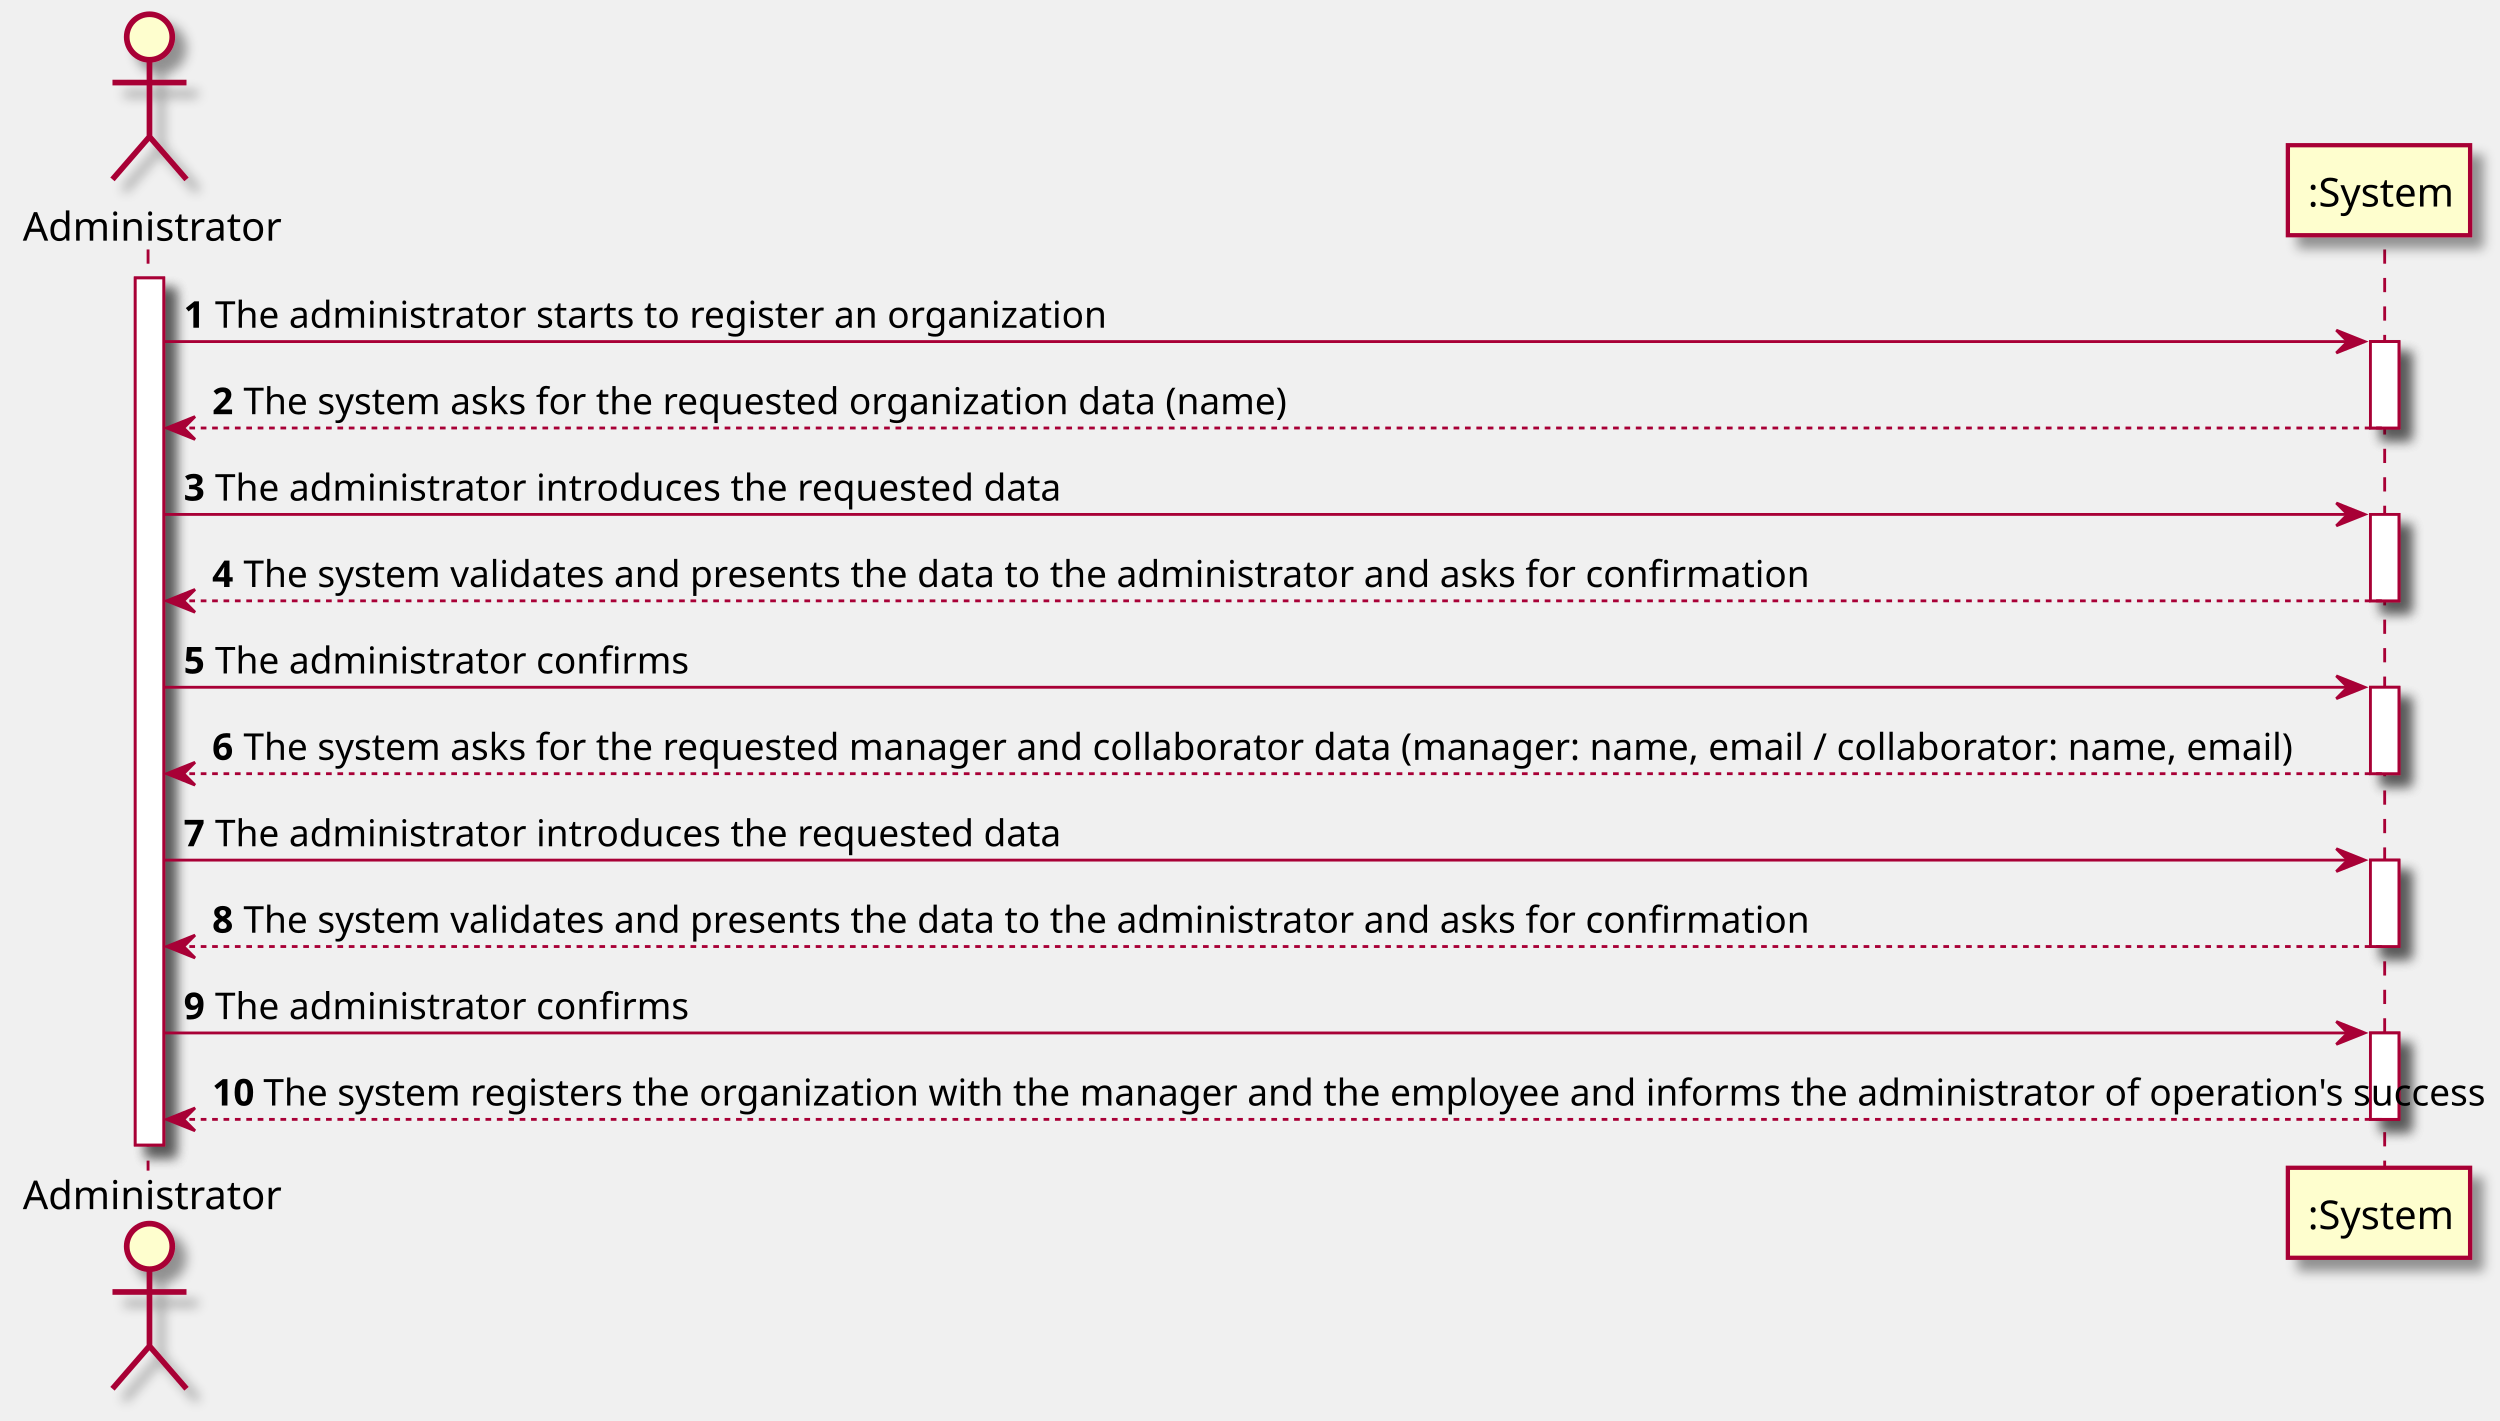
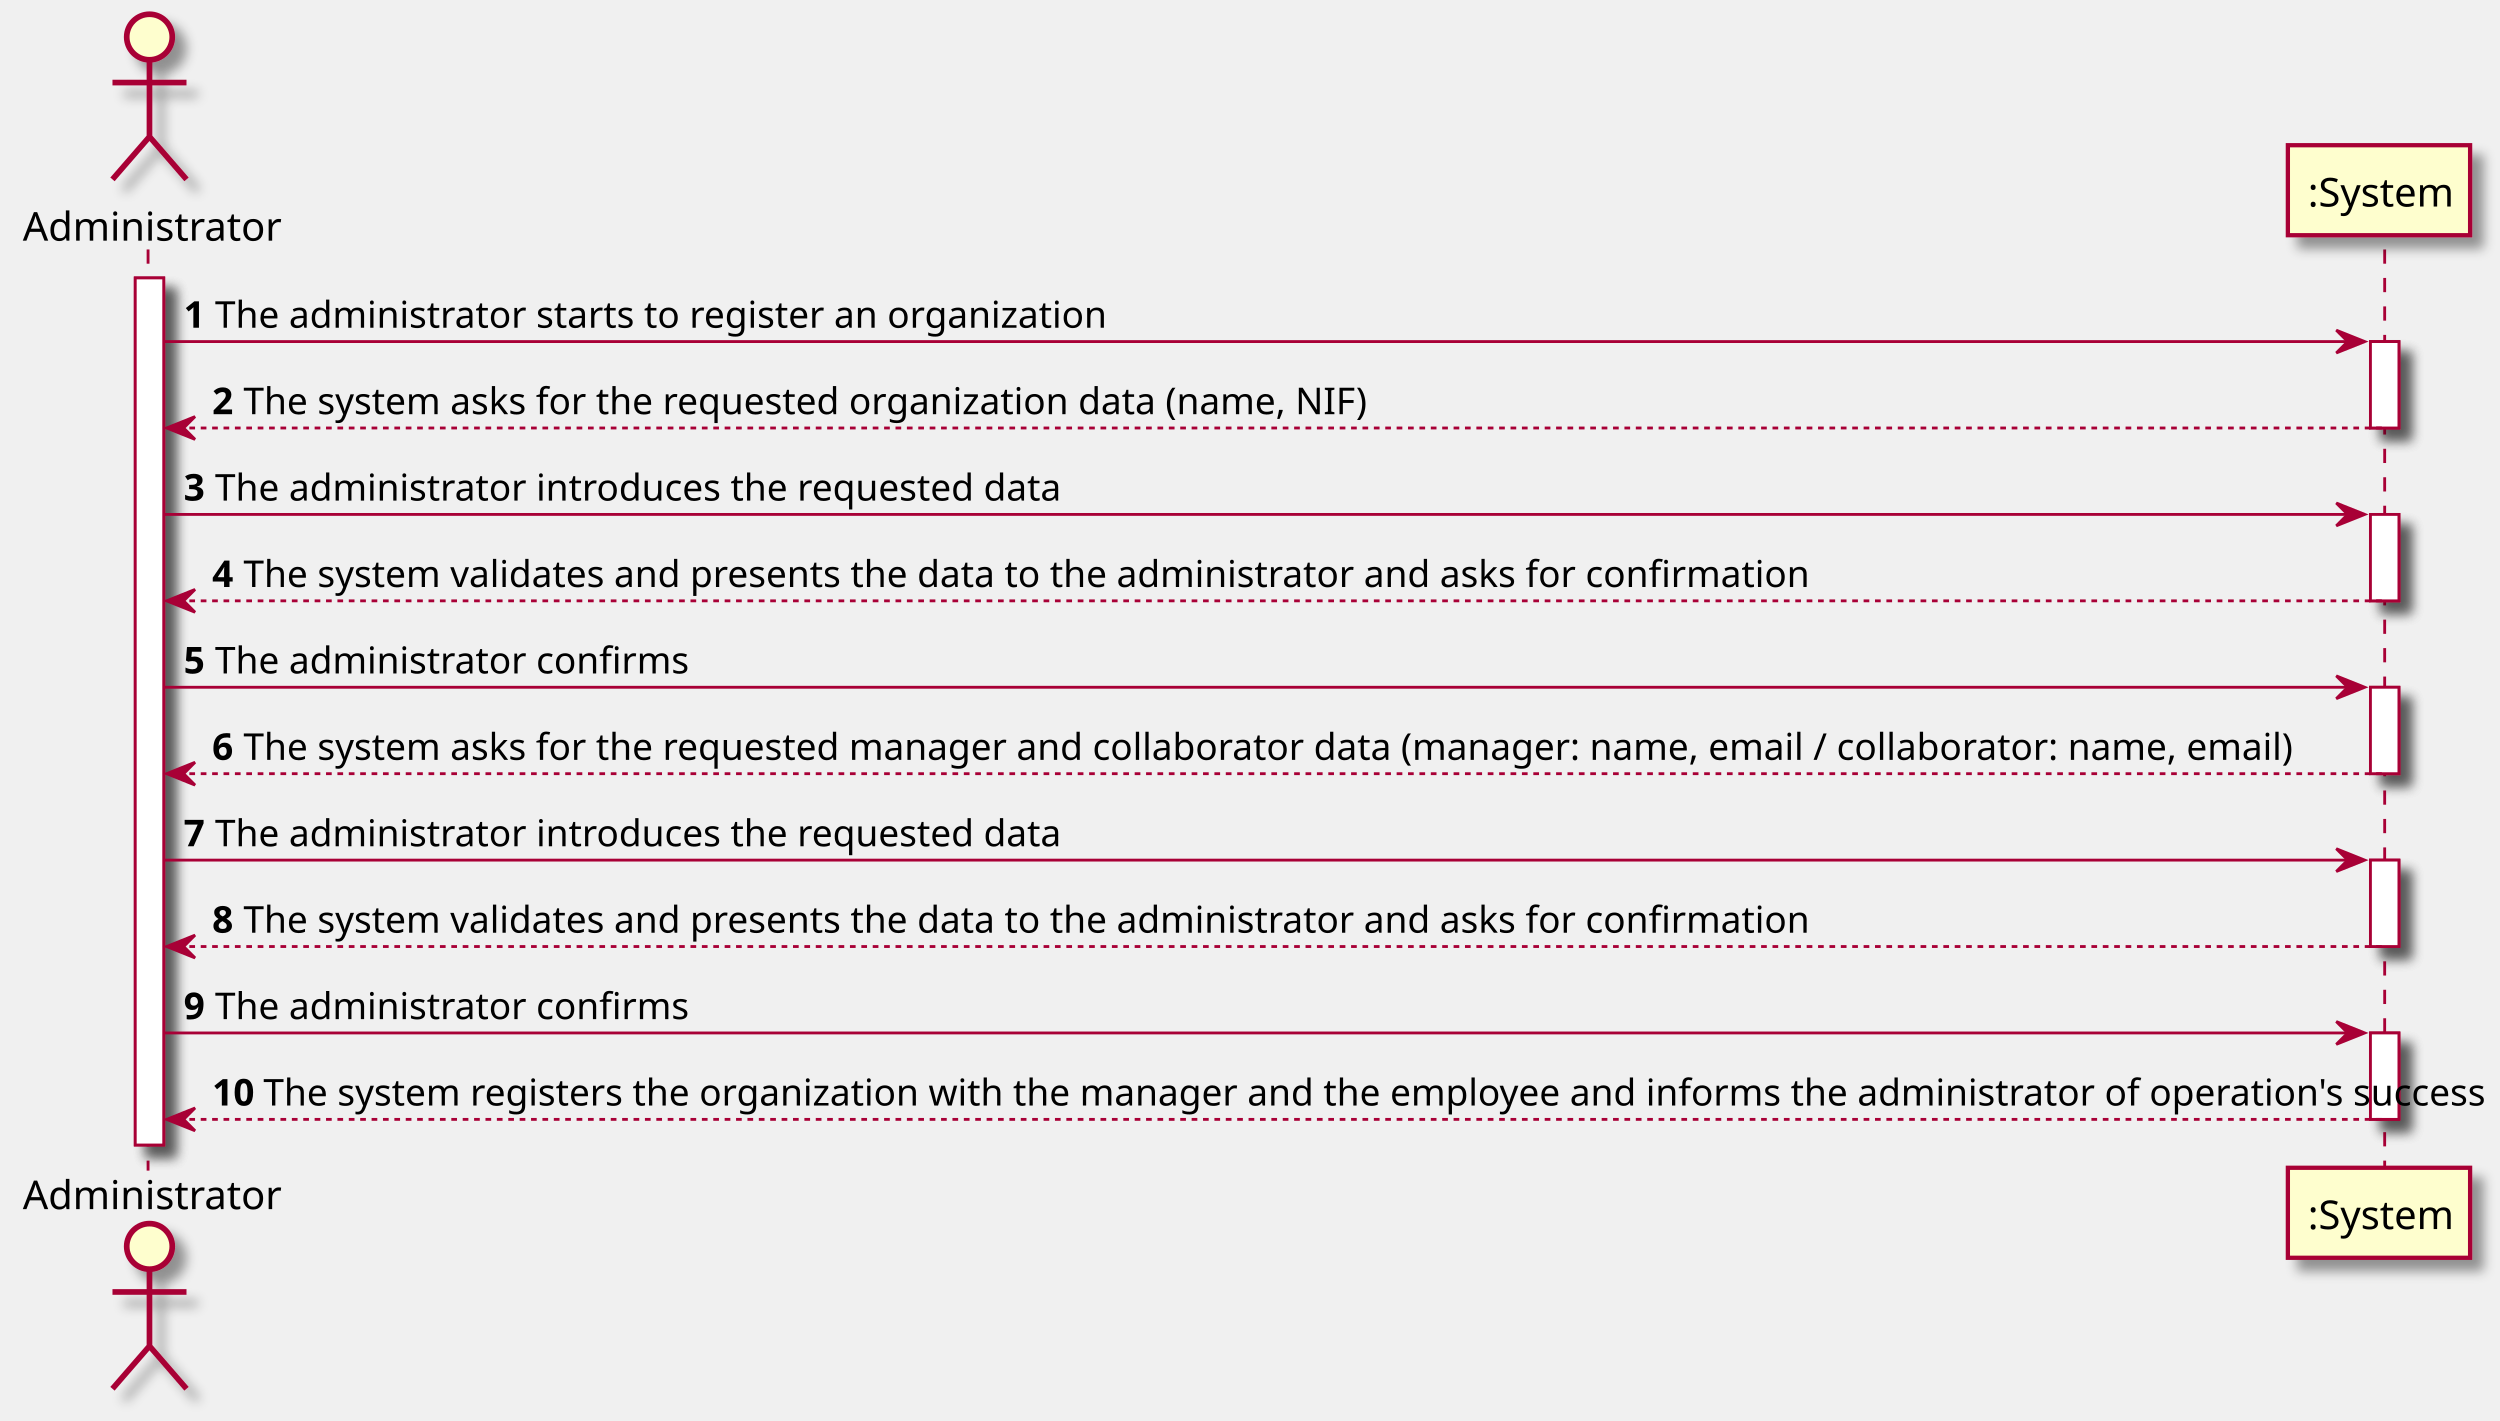
<svg xmlns="http://www.w3.org/2000/svg" contentScriptType="application/ecmascript" contentStyleType="text/css" height="499px" preserveAspectRatio="none" style="width:878px;height:499px;" version="1.1" viewBox="0 0 878 499" width="878px" zoomAndPan="magnify">
  <defs>
-     <filter height="300%" id="f2yiy4b5t8ixu" width="300%" x="-1" y="-1">
+     <filter height="300%" id="f1uxuw8uwr8ex9" width="300%" x="-1" y="-1">
      <feGaussianBlur result="blurOut" stdDeviation="2.0" />
      <feColorMatrix in="blurOut" result="blurOut2" type="matrix" values="0 0 0 0 0 0 0 0 0 0 0 0 0 0 0 0 0 0 .4 0" />
      <feOffset dx="4.0" dy="4.0" in="blurOut2" result="blurOut3" />
      <feBlend in="SourceGraphic" in2="blurOut3" mode="normal" />
    </filter>
  </defs>
  <g>
-     <rect fill="#FFFFFF" filter="url(#f2yiy4b5t8ixu)" height="304.516" style="stroke: #A80036; stroke-width: 1.0;" width="10" x="47.5" y="97.609" />
-     <rect fill="#FFFFFF" filter="url(#f2yiy4b5t8ixu)" height="30.352" style="stroke: #A80036; stroke-width: 1.0;" width="10" x="832.5" y="119.961" />
-     <rect fill="#FFFFFF" filter="url(#f2yiy4b5t8ixu)" height="30.352" style="stroke: #A80036; stroke-width: 1.0;" width="10" x="832.5" y="180.664" />
-     <rect fill="#FFFFFF" filter="url(#f2yiy4b5t8ixu)" height="30.352" style="stroke: #A80036; stroke-width: 1.0;" width="10" x="832.5" y="241.367" />
-     <rect fill="#FFFFFF" filter="url(#f2yiy4b5t8ixu)" height="30.352" style="stroke: #A80036; stroke-width: 1.0;" width="10" x="832.5" y="302.07" />
-     <rect fill="#FFFFFF" filter="url(#f2yiy4b5t8ixu)" height="30.352" style="stroke: #A80036; stroke-width: 1.0;" width="10" x="832.5" y="362.773" />
+     <rect fill="#FFFFFF" filter="url(#f1uxuw8uwr8ex9)" height="304.516" style="stroke: #A80036; stroke-width: 1.0;" width="10" x="47.5" y="97.609" />
+     <rect fill="#FFFFFF" filter="url(#f1uxuw8uwr8ex9)" height="30.352" style="stroke: #A80036; stroke-width: 1.0;" width="10" x="832.5" y="119.961" />
+     <rect fill="#FFFFFF" filter="url(#f1uxuw8uwr8ex9)" height="30.352" style="stroke: #A80036; stroke-width: 1.0;" width="10" x="832.5" y="180.664" />
+     <rect fill="#FFFFFF" filter="url(#f1uxuw8uwr8ex9)" height="30.352" style="stroke: #A80036; stroke-width: 1.0;" width="10" x="832.5" y="241.367" />
+     <rect fill="#FFFFFF" filter="url(#f1uxuw8uwr8ex9)" height="30.352" style="stroke: #A80036; stroke-width: 1.0;" width="10" x="832.5" y="302.07" />
+     <rect fill="#FFFFFF" filter="url(#f1uxuw8uwr8ex9)" height="30.352" style="stroke: #A80036; stroke-width: 1.0;" width="10" x="832.5" y="362.773" />
    <line style="stroke: #A80036; stroke-width: 1.0; stroke-dasharray: 5.0,5.0;" x1="52" x2="52" y1="87.609" y2="411.125" />
    <line style="stroke: #A80036; stroke-width: 1.0; stroke-dasharray: 5.0,5.0;" x1="837.5" x2="837.5" y1="87.609" y2="411.125" />
    <text fill="#000000" font-family="sans-serif" font-size="14" lengthAdjust="spacingAndGlyphs" textLength="83" x="8" y="84.533">Administrator</text>
-     <ellipse cx="52.5" cy="13" fill="#FEFECE" filter="url(#f2yiy4b5t8ixu)" rx="8" ry="8" style="stroke: #A80036; stroke-width: 2.0;" />
-     <path d="M52.5,21 L52.5,48 M39.5,29 L65.5,29 M52.5,48 L39.5,63 M52.5,48 L65.5,63 " fill="none" filter="url(#f2yiy4b5t8ixu)" style="stroke: #A80036; stroke-width: 2.0;" />
+     <ellipse cx="52.5" cy="13" fill="#FEFECE" filter="url(#f1uxuw8uwr8ex9)" rx="8" ry="8" style="stroke: #A80036; stroke-width: 2.0;" />
+     <path d="M52.5,21 L52.5,48 M39.5,29 L65.5,29 M52.5,48 L39.5,63 M52.5,48 L65.5,63 " fill="none" filter="url(#f1uxuw8uwr8ex9)" style="stroke: #A80036; stroke-width: 2.0;" />
    <text fill="#000000" font-family="sans-serif" font-size="14" lengthAdjust="spacingAndGlyphs" textLength="83" x="8" y="424.658">Administrator</text>
-     <ellipse cx="52.5" cy="437.734" fill="#FEFECE" filter="url(#f2yiy4b5t8ixu)" rx="8" ry="8" style="stroke: #A80036; stroke-width: 2.0;" />
-     <path d="M52.5,445.734 L52.5,472.734 M39.5,453.734 L65.5,453.734 M52.5,472.734 L39.5,487.734 M52.5,472.734 L65.5,487.734 " fill="none" filter="url(#f2yiy4b5t8ixu)" style="stroke: #A80036; stroke-width: 2.0;" />
-     <rect fill="#FEFECE" filter="url(#f2yiy4b5t8ixu)" height="31.609" style="stroke: #A80036; stroke-width: 1.5;" width="64" x="803.5" y="51" />
+     <ellipse cx="52.5" cy="437.734" fill="#FEFECE" filter="url(#f1uxuw8uwr8ex9)" rx="8" ry="8" style="stroke: #A80036; stroke-width: 2.0;" />
+     <path d="M52.5,445.734 L52.5,472.734 M39.5,453.734 L65.5,453.734 M52.5,472.734 L39.5,487.734 M52.5,472.734 L65.5,487.734 " fill="none" filter="url(#f1uxuw8uwr8ex9)" style="stroke: #A80036; stroke-width: 2.0;" />
+     <rect fill="#FEFECE" filter="url(#f1uxuw8uwr8ex9)" height="31.609" style="stroke: #A80036; stroke-width: 1.5;" width="64" x="803.5" y="51" />
    <text fill="#000000" font-family="sans-serif" font-size="14" lengthAdjust="spacingAndGlyphs" textLength="50" x="810.5" y="72.533">:System</text>
-     <rect fill="#FEFECE" filter="url(#f2yiy4b5t8ixu)" height="31.609" style="stroke: #A80036; stroke-width: 1.5;" width="64" x="803.5" y="410.125" />
+     <rect fill="#FEFECE" filter="url(#f1uxuw8uwr8ex9)" height="31.609" style="stroke: #A80036; stroke-width: 1.5;" width="64" x="803.5" y="410.125" />
    <text fill="#000000" font-family="sans-serif" font-size="14" lengthAdjust="spacingAndGlyphs" textLength="50" x="810.5" y="431.658">:System</text>
-     <rect fill="#FFFFFF" filter="url(#f2yiy4b5t8ixu)" height="304.516" style="stroke: #A80036; stroke-width: 1.0;" width="10" x="47.5" y="97.609" />
-     <rect fill="#FFFFFF" filter="url(#f2yiy4b5t8ixu)" height="30.352" style="stroke: #A80036; stroke-width: 1.0;" width="10" x="832.5" y="119.961" />
-     <rect fill="#FFFFFF" filter="url(#f2yiy4b5t8ixu)" height="30.352" style="stroke: #A80036; stroke-width: 1.0;" width="10" x="832.5" y="180.664" />
-     <rect fill="#FFFFFF" filter="url(#f2yiy4b5t8ixu)" height="30.352" style="stroke: #A80036; stroke-width: 1.0;" width="10" x="832.5" y="241.367" />
-     <rect fill="#FFFFFF" filter="url(#f2yiy4b5t8ixu)" height="30.352" style="stroke: #A80036; stroke-width: 1.0;" width="10" x="832.5" y="302.07" />
-     <rect fill="#FFFFFF" filter="url(#f2yiy4b5t8ixu)" height="30.352" style="stroke: #A80036; stroke-width: 1.0;" width="10" x="832.5" y="362.773" />
+     <rect fill="#FFFFFF" filter="url(#f1uxuw8uwr8ex9)" height="304.516" style="stroke: #A80036; stroke-width: 1.0;" width="10" x="47.5" y="97.609" />
+     <rect fill="#FFFFFF" filter="url(#f1uxuw8uwr8ex9)" height="30.352" style="stroke: #A80036; stroke-width: 1.0;" width="10" x="832.5" y="119.961" />
+     <rect fill="#FFFFFF" filter="url(#f1uxuw8uwr8ex9)" height="30.352" style="stroke: #A80036; stroke-width: 1.0;" width="10" x="832.5" y="180.664" />
+     <rect fill="#FFFFFF" filter="url(#f1uxuw8uwr8ex9)" height="30.352" style="stroke: #A80036; stroke-width: 1.0;" width="10" x="832.5" y="241.367" />
+     <rect fill="#FFFFFF" filter="url(#f1uxuw8uwr8ex9)" height="30.352" style="stroke: #A80036; stroke-width: 1.0;" width="10" x="832.5" y="302.07" />
+     <rect fill="#FFFFFF" filter="url(#f1uxuw8uwr8ex9)" height="30.352" style="stroke: #A80036; stroke-width: 1.0;" width="10" x="832.5" y="362.773" />
    <polygon fill="#A80036" points="820.5,115.961,830.5,119.961,820.5,123.961,824.5,119.961" style="stroke: #A80036; stroke-width: 1.0;" />
    <line style="stroke: #A80036; stroke-width: 1.0;" x1="57.5" x2="826.5" y1="119.961" y2="119.961" />
    <text fill="#000000" font-family="sans-serif" font-size="13" font-weight="bold" lengthAdjust="spacingAndGlyphs" textLength="7" x="64.5" y="115.105">1</text>
    <text fill="#000000" font-family="sans-serif" font-size="13" lengthAdjust="spacingAndGlyphs" textLength="291" x="75.5" y="115.105">The administrator starts to register an organization</text>
    <polygon fill="#A80036" points="68.5,146.312,58.5,150.312,68.5,154.312,64.5,150.312" style="stroke: #A80036; stroke-width: 1.0;" />
    <line style="stroke: #A80036; stroke-width: 1.0; stroke-dasharray: 2.0,2.0;" x1="62.5" x2="836.5" y1="150.312" y2="150.312" />
    <text fill="#000000" font-family="sans-serif" font-size="13" font-weight="bold" lengthAdjust="spacingAndGlyphs" textLength="7" x="74.5" y="145.456">2</text>
-     <text fill="#000000" font-family="sans-serif" font-size="13" lengthAdjust="spacingAndGlyphs" textLength="348" x="85.5" y="145.456">The system asks for the requested organization data (name)</text>
+     <text fill="#000000" font-family="sans-serif" font-size="13" lengthAdjust="spacingAndGlyphs" textLength="376" x="85.5" y="145.456">The system asks for the requested organization data (name, NIF)</text>
    <polygon fill="#A80036" points="820.5,176.664,830.5,180.664,820.5,184.664,824.5,180.664" style="stroke: #A80036; stroke-width: 1.0;" />
    <line style="stroke: #A80036; stroke-width: 1.0;" x1="57.5" x2="826.5" y1="180.664" y2="180.664" />
    <text fill="#000000" font-family="sans-serif" font-size="13" font-weight="bold" lengthAdjust="spacingAndGlyphs" textLength="7" x="64.5" y="175.808">3</text>
    <text fill="#000000" font-family="sans-serif" font-size="13" lengthAdjust="spacingAndGlyphs" textLength="276" x="75.5" y="175.808">The administrator introduces the requested data</text>
    <polygon fill="#A80036" points="68.5,207.016,58.5,211.016,68.5,215.016,64.5,211.016" style="stroke: #A80036; stroke-width: 1.0;" />
    <line style="stroke: #A80036; stroke-width: 1.0; stroke-dasharray: 2.0,2.0;" x1="62.5" x2="836.5" y1="211.016" y2="211.016" />
    <text fill="#000000" font-family="sans-serif" font-size="13" font-weight="bold" lengthAdjust="spacingAndGlyphs" textLength="7" x="74.5" y="206.159">4</text>
    <text fill="#000000" font-family="sans-serif" font-size="13" lengthAdjust="spacingAndGlyphs" textLength="517" x="85.5" y="206.159">The system validates and presents the data to the administrator and asks for confirmation</text>
    <polygon fill="#A80036" points="820.5,237.367,830.5,241.367,820.5,245.367,824.5,241.367" style="stroke: #A80036; stroke-width: 1.0;" />
    <line style="stroke: #A80036; stroke-width: 1.0;" x1="57.5" x2="826.5" y1="241.367" y2="241.367" />
    <text fill="#000000" font-family="sans-serif" font-size="13" font-weight="bold" lengthAdjust="spacingAndGlyphs" textLength="7" x="64.5" y="236.511">5</text>
    <text fill="#000000" font-family="sans-serif" font-size="13" lengthAdjust="spacingAndGlyphs" textLength="153" x="75.5" y="236.511">The administrator confirms</text>
    <polygon fill="#A80036" points="68.5,267.719,58.5,271.719,68.5,275.719,64.5,271.719" style="stroke: #A80036; stroke-width: 1.0;" />
    <line style="stroke: #A80036; stroke-width: 1.0; stroke-dasharray: 2.0,2.0;" x1="62.5" x2="836.5" y1="271.719" y2="271.719" />
    <text fill="#000000" font-family="sans-serif" font-size="13" font-weight="bold" lengthAdjust="spacingAndGlyphs" textLength="7" x="74.5" y="266.862">6</text>
    <text fill="#000000" font-family="sans-serif" font-size="13" lengthAdjust="spacingAndGlyphs" textLength="679" x="85.5" y="266.862">The system asks for the requested manager and collaborator data (manager: name, email / collaborator: name, email)</text>
    <polygon fill="#A80036" points="820.5,298.07,830.5,302.07,820.5,306.07,824.5,302.07" style="stroke: #A80036; stroke-width: 1.0;" />
    <line style="stroke: #A80036; stroke-width: 1.0;" x1="57.5" x2="826.5" y1="302.07" y2="302.07" />
    <text fill="#000000" font-family="sans-serif" font-size="13" font-weight="bold" lengthAdjust="spacingAndGlyphs" textLength="7" x="64.5" y="297.214">7</text>
    <text fill="#000000" font-family="sans-serif" font-size="13" lengthAdjust="spacingAndGlyphs" textLength="276" x="75.5" y="297.214">The administrator introduces the requested data</text>
    <polygon fill="#A80036" points="68.5,328.422,58.5,332.422,68.5,336.422,64.5,332.422" style="stroke: #A80036; stroke-width: 1.0;" />
    <line style="stroke: #A80036; stroke-width: 1.0; stroke-dasharray: 2.0,2.0;" x1="62.5" x2="836.5" y1="332.422" y2="332.422" />
    <text fill="#000000" font-family="sans-serif" font-size="13" font-weight="bold" lengthAdjust="spacingAndGlyphs" textLength="7" x="74.5" y="327.565">8</text>
    <text fill="#000000" font-family="sans-serif" font-size="13" lengthAdjust="spacingAndGlyphs" textLength="517" x="85.5" y="327.565">The system validates and presents the data to the administrator and asks for confirmation</text>
    <polygon fill="#A80036" points="820.5,358.773,830.5,362.773,820.5,366.773,824.5,362.773" style="stroke: #A80036; stroke-width: 1.0;" />
    <line style="stroke: #A80036; stroke-width: 1.0;" x1="57.5" x2="826.5" y1="362.773" y2="362.773" />
    <text fill="#000000" font-family="sans-serif" font-size="13" font-weight="bold" lengthAdjust="spacingAndGlyphs" textLength="7" x="64.5" y="357.917">9</text>
    <text fill="#000000" font-family="sans-serif" font-size="13" lengthAdjust="spacingAndGlyphs" textLength="153" x="75.5" y="357.917">The administrator confirms</text>
    <polygon fill="#A80036" points="68.5,389.125,58.5,393.125,68.5,397.125,64.5,393.125" style="stroke: #A80036; stroke-width: 1.0;" />
    <line style="stroke: #A80036; stroke-width: 1.0; stroke-dasharray: 2.0,2.0;" x1="62.5" x2="836.5" y1="393.125" y2="393.125" />
    <text fill="#000000" font-family="sans-serif" font-size="13" font-weight="bold" lengthAdjust="spacingAndGlyphs" textLength="14" x="74.5" y="388.269">10</text>
    <text fill="#000000" font-family="sans-serif" font-size="13" lengthAdjust="spacingAndGlyphs" textLength="733" x="92.5" y="388.269">The system registers the organization with the manager and the employee and informs the administrator of operation's success</text>
  </g>
</svg>
